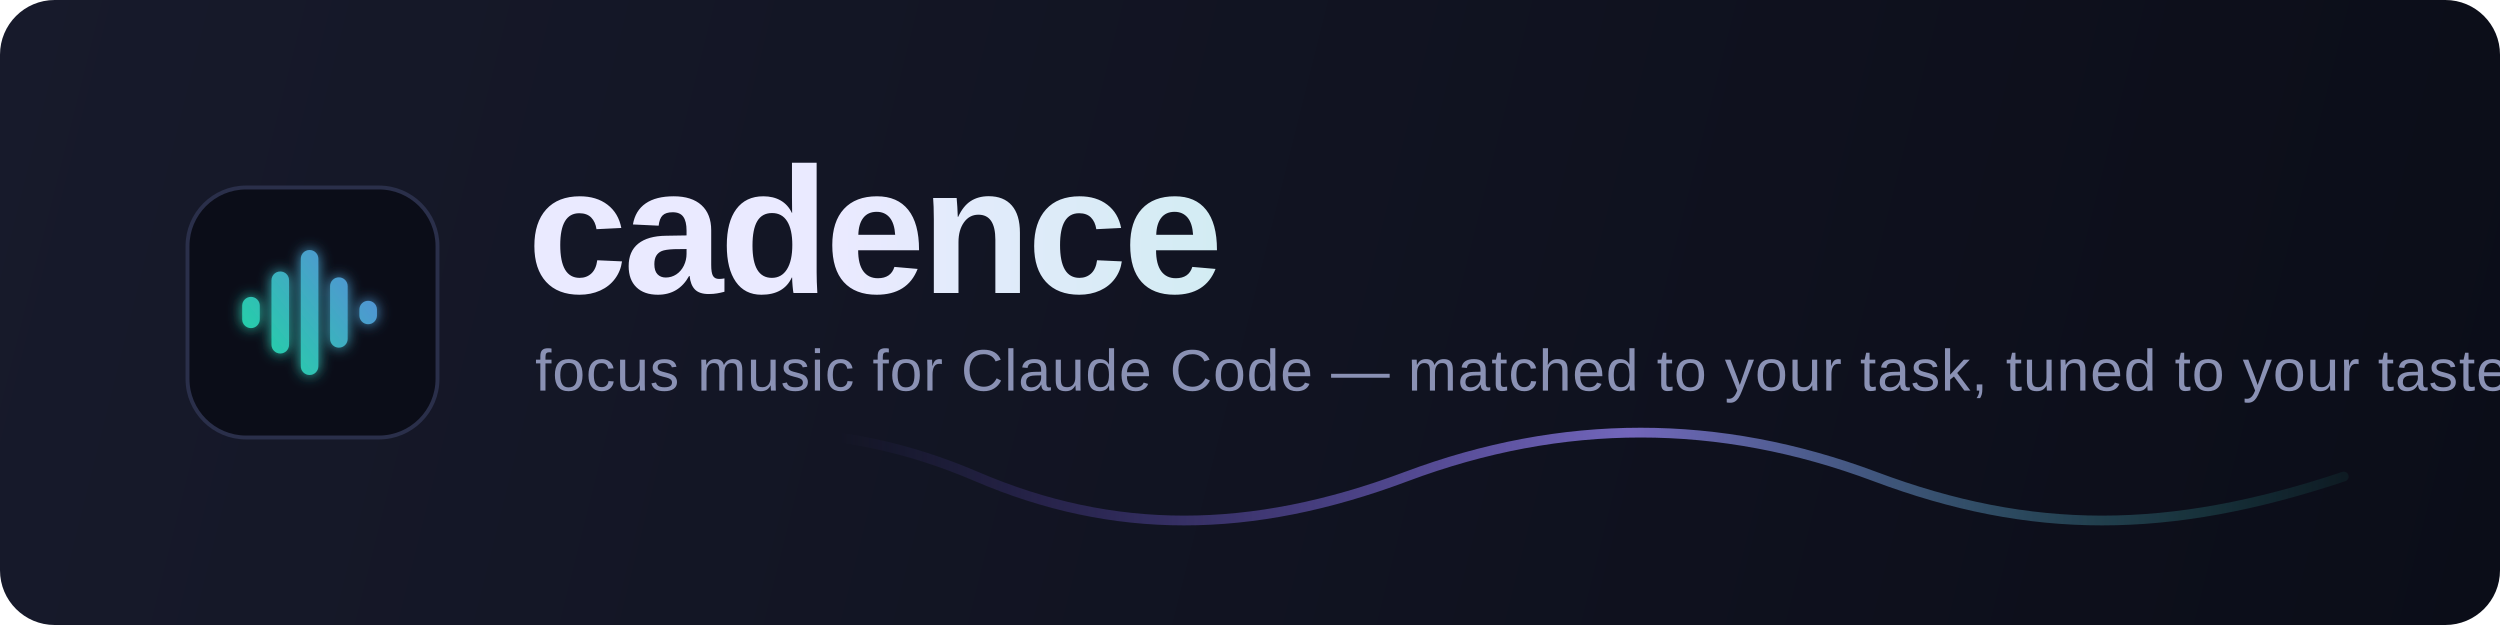
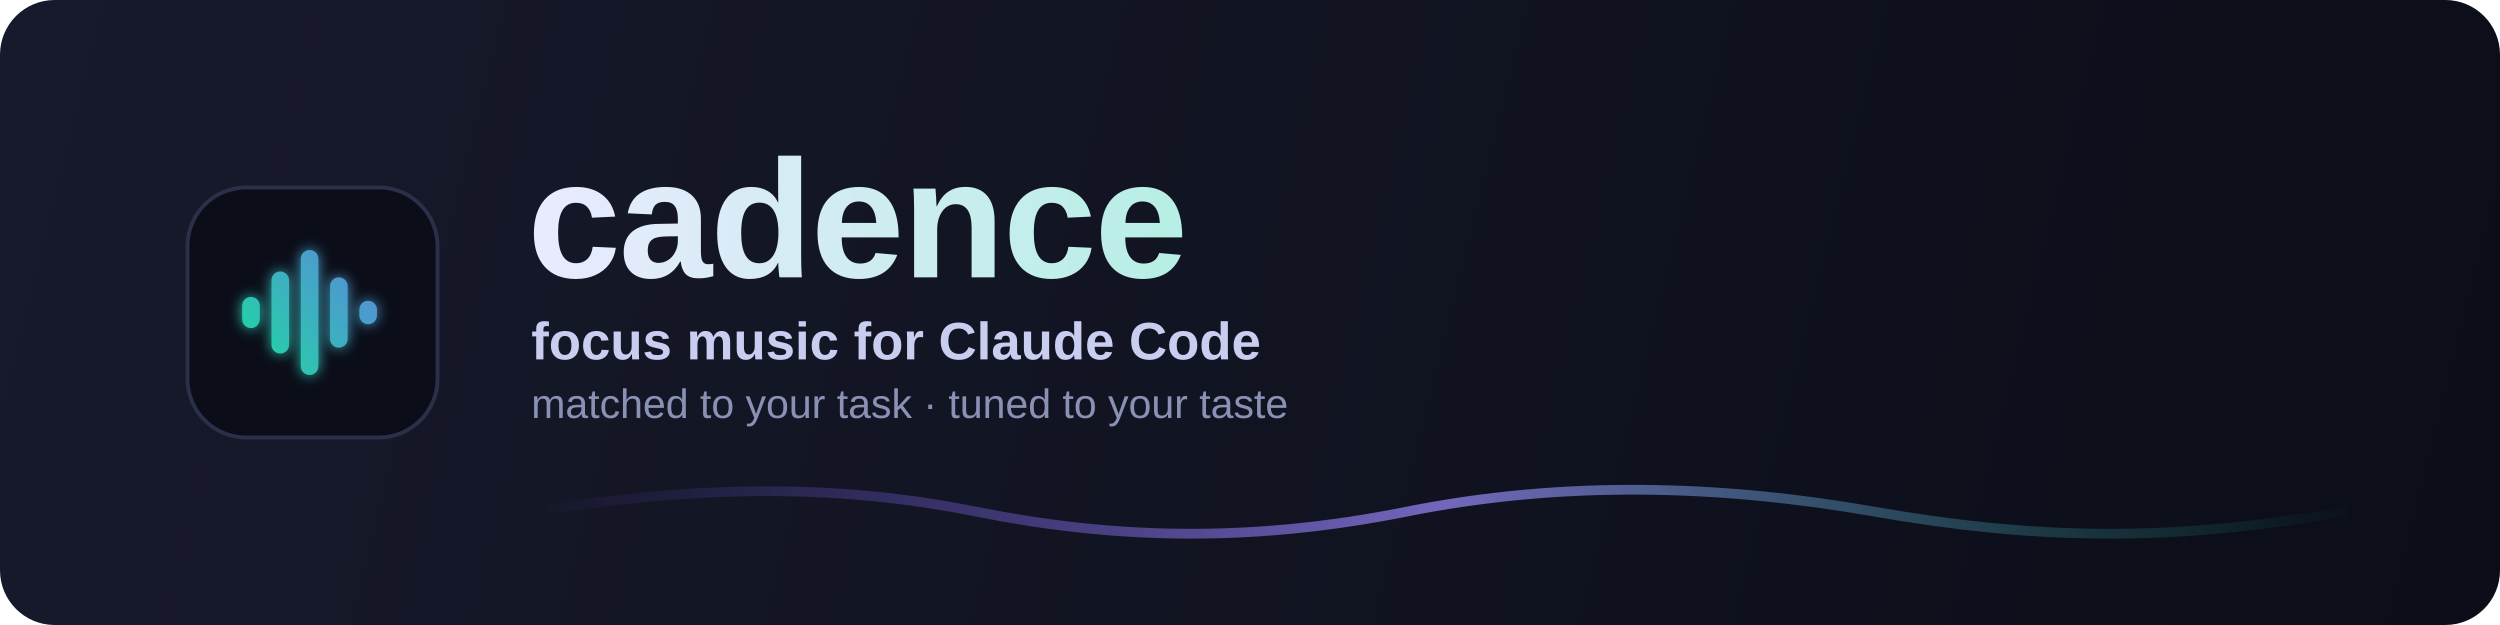
- <svg xmlns="http://www.w3.org/2000/svg" width="1280" height="320" viewBox="0 0 1280 320" fill="none" role="img" aria-label="Cadence — focus music for Claude Code">
+ <svg xmlns="http://www.w3.org/2000/svg" width="1280" height="320" viewBox="0 0 1280 320" fill="none" role="img" aria-label="Cadence — focus music for Claude Code, matched to your task and tuned to your taste">
  <defs>
    <linearGradient id="bbg" x1="0" y1="0" x2="1280" y2="320" gradientUnits="userSpaceOnUse">
      <stop stop-color="#171A2B" />
      <stop offset="1" stop-color="#0B0D18" />
    </linearGradient>
    <linearGradient id="bacc" x1="120" y1="240" x2="320" y2="80" gradientUnits="userSpaceOnUse">
      <stop stop-color="#22D3A6" />
      <stop offset="1" stop-color="#7C5CFC" />
    </linearGradient>
-     <linearGradient id="btitle" x1="430" y1="0" x2="980" y2="0" gradientUnits="userSpaceOnUse">
+     <linearGradient id="btitle" x1="270" y1="0" x2="700" y2="0" gradientUnits="userSpaceOnUse">
      <stop stop-color="#EAEAFF" />
      <stop offset="1" stop-color="#A8F0DD" />
    </linearGradient>
-     <linearGradient id="bwave" x1="430" y1="0" x2="1240" y2="0" gradientUnits="userSpaceOnUse">
+     <linearGradient id="bwave" x1="270" y1="0" x2="1210" y2="0" gradientUnits="userSpaceOnUse">
      <stop stop-color="#7C5CFC" stop-opacity="0" />
      <stop offset="0.5" stop-color="#9D8BFF" stop-opacity="0.7" />
      <stop offset="1" stop-color="#22D3A6" stop-opacity="0" />
    </linearGradient>
    <filter id="bglow" x="-40%" y="-40%" width="180%" height="180%">
      <feGaussianBlur stdDeviation="7" result="b" />
      <feMerge>
        <feMergeNode in="b" />
        <feMergeNode in="SourceGraphic" />
      </feMerge>
    </filter>
  </defs>
  <rect width="1280" height="320" rx="28" fill="url(#bbg)" />
  <g transform="translate(96,96)">
    <rect x="0" y="0" width="128" height="128" rx="30" fill="#0B0D18" stroke="#2A2F4A" stroke-width="2" />
-     <g filter="url(#bglow)" transform="translate(0,0) scale(0.5)">
+     <g filter="url(#bglow)" transform="scale(0.5)">
      <rect x="56" y="112" width="18" height="32" rx="9" fill="url(#bacc)" />
      <rect x="86" y="86" width="18" height="84" rx="9" fill="url(#bacc)" />
      <rect x="116" y="64" width="18" height="128" rx="9" fill="url(#bacc)" />
      <rect x="146" y="92" width="18" height="72" rx="9" fill="url(#bacc)" />
      <rect x="176" y="116" width="18" height="24" rx="9" fill="url(#bacc)" />
    </g>
  </g>
-   <text x="270" y="150" font-family="'Segoe UI', 'Helvetica Neue', Arial, sans-serif" font-size="92" font-weight="800" fill="url(#btitle)" letter-spacing="-2">cadence</text>
-   <text x="274" y="200" font-family="'Segoe UI', 'Helvetica Neue', Arial, sans-serif" font-size="30" font-weight="500" fill="#8A91B4" letter-spacing="0.5">focus music for Claude Code — matched to your task, tuned to your taste</text>
-   <path d="M272 244 C 360 214, 430 214, 500 244 S 640 274, 720 244 S 880 214, 960 244 S 1110 274, 1200 244" stroke="url(#bwave)" stroke-width="5" stroke-linecap="round" fill="none" />
+   <text x="270" y="142" font-family="'Segoe UI', 'Helvetica Neue', Arial, sans-serif" font-size="86" font-weight="800" fill="url(#btitle)" letter-spacing="-1">cadence</text>
+   <text x="272" y="184" font-family="'Segoe UI', 'Helvetica Neue', Arial, sans-serif" font-size="27" font-weight="600" fill="#C9CEF0">focus music for Claude Code</text>
+   <text x="272" y="214" font-family="'Segoe UI', 'Helvetica Neue', Arial, sans-serif" font-size="21" font-weight="400" fill="#8A91B4">matched to your task · tuned to your taste</text>
+   <path d="M272 262 C 360 248, 430 248, 500 262 S 640 278, 720 262 S 880 248, 960 262 S 1110 278, 1200 262" stroke="url(#bwave)" stroke-width="5" stroke-linecap="round" fill="none" />
</svg>
